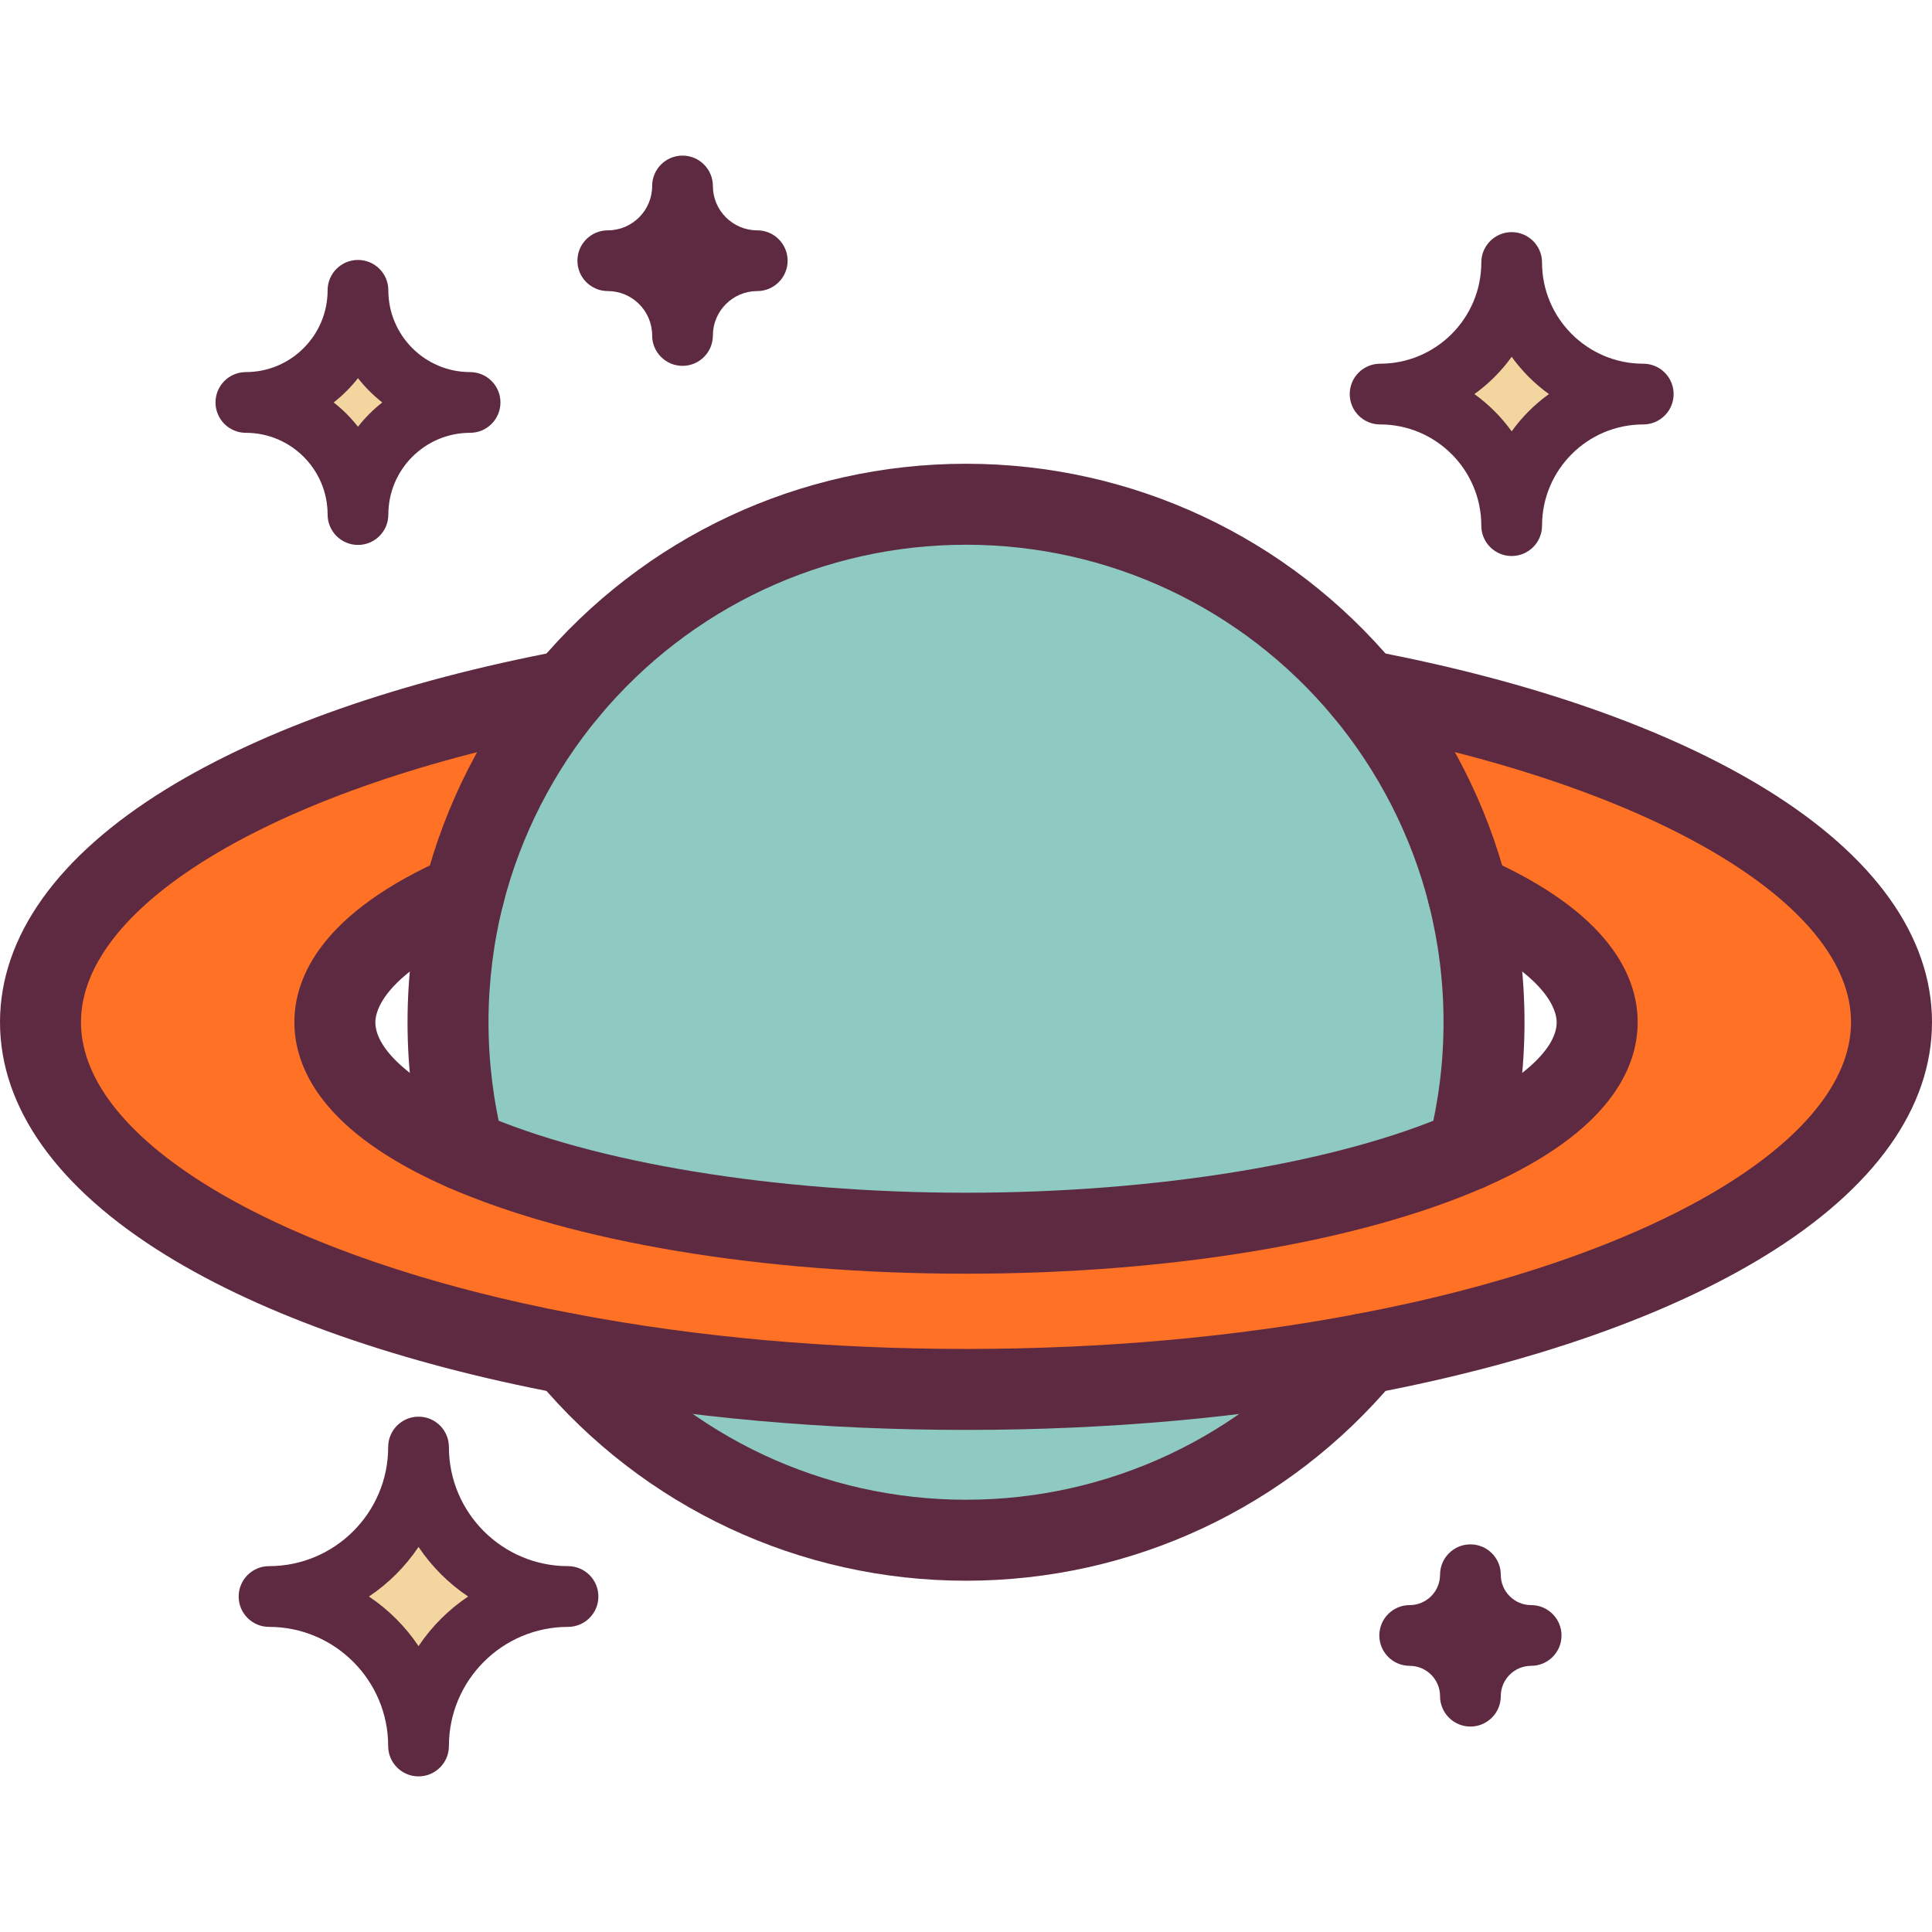
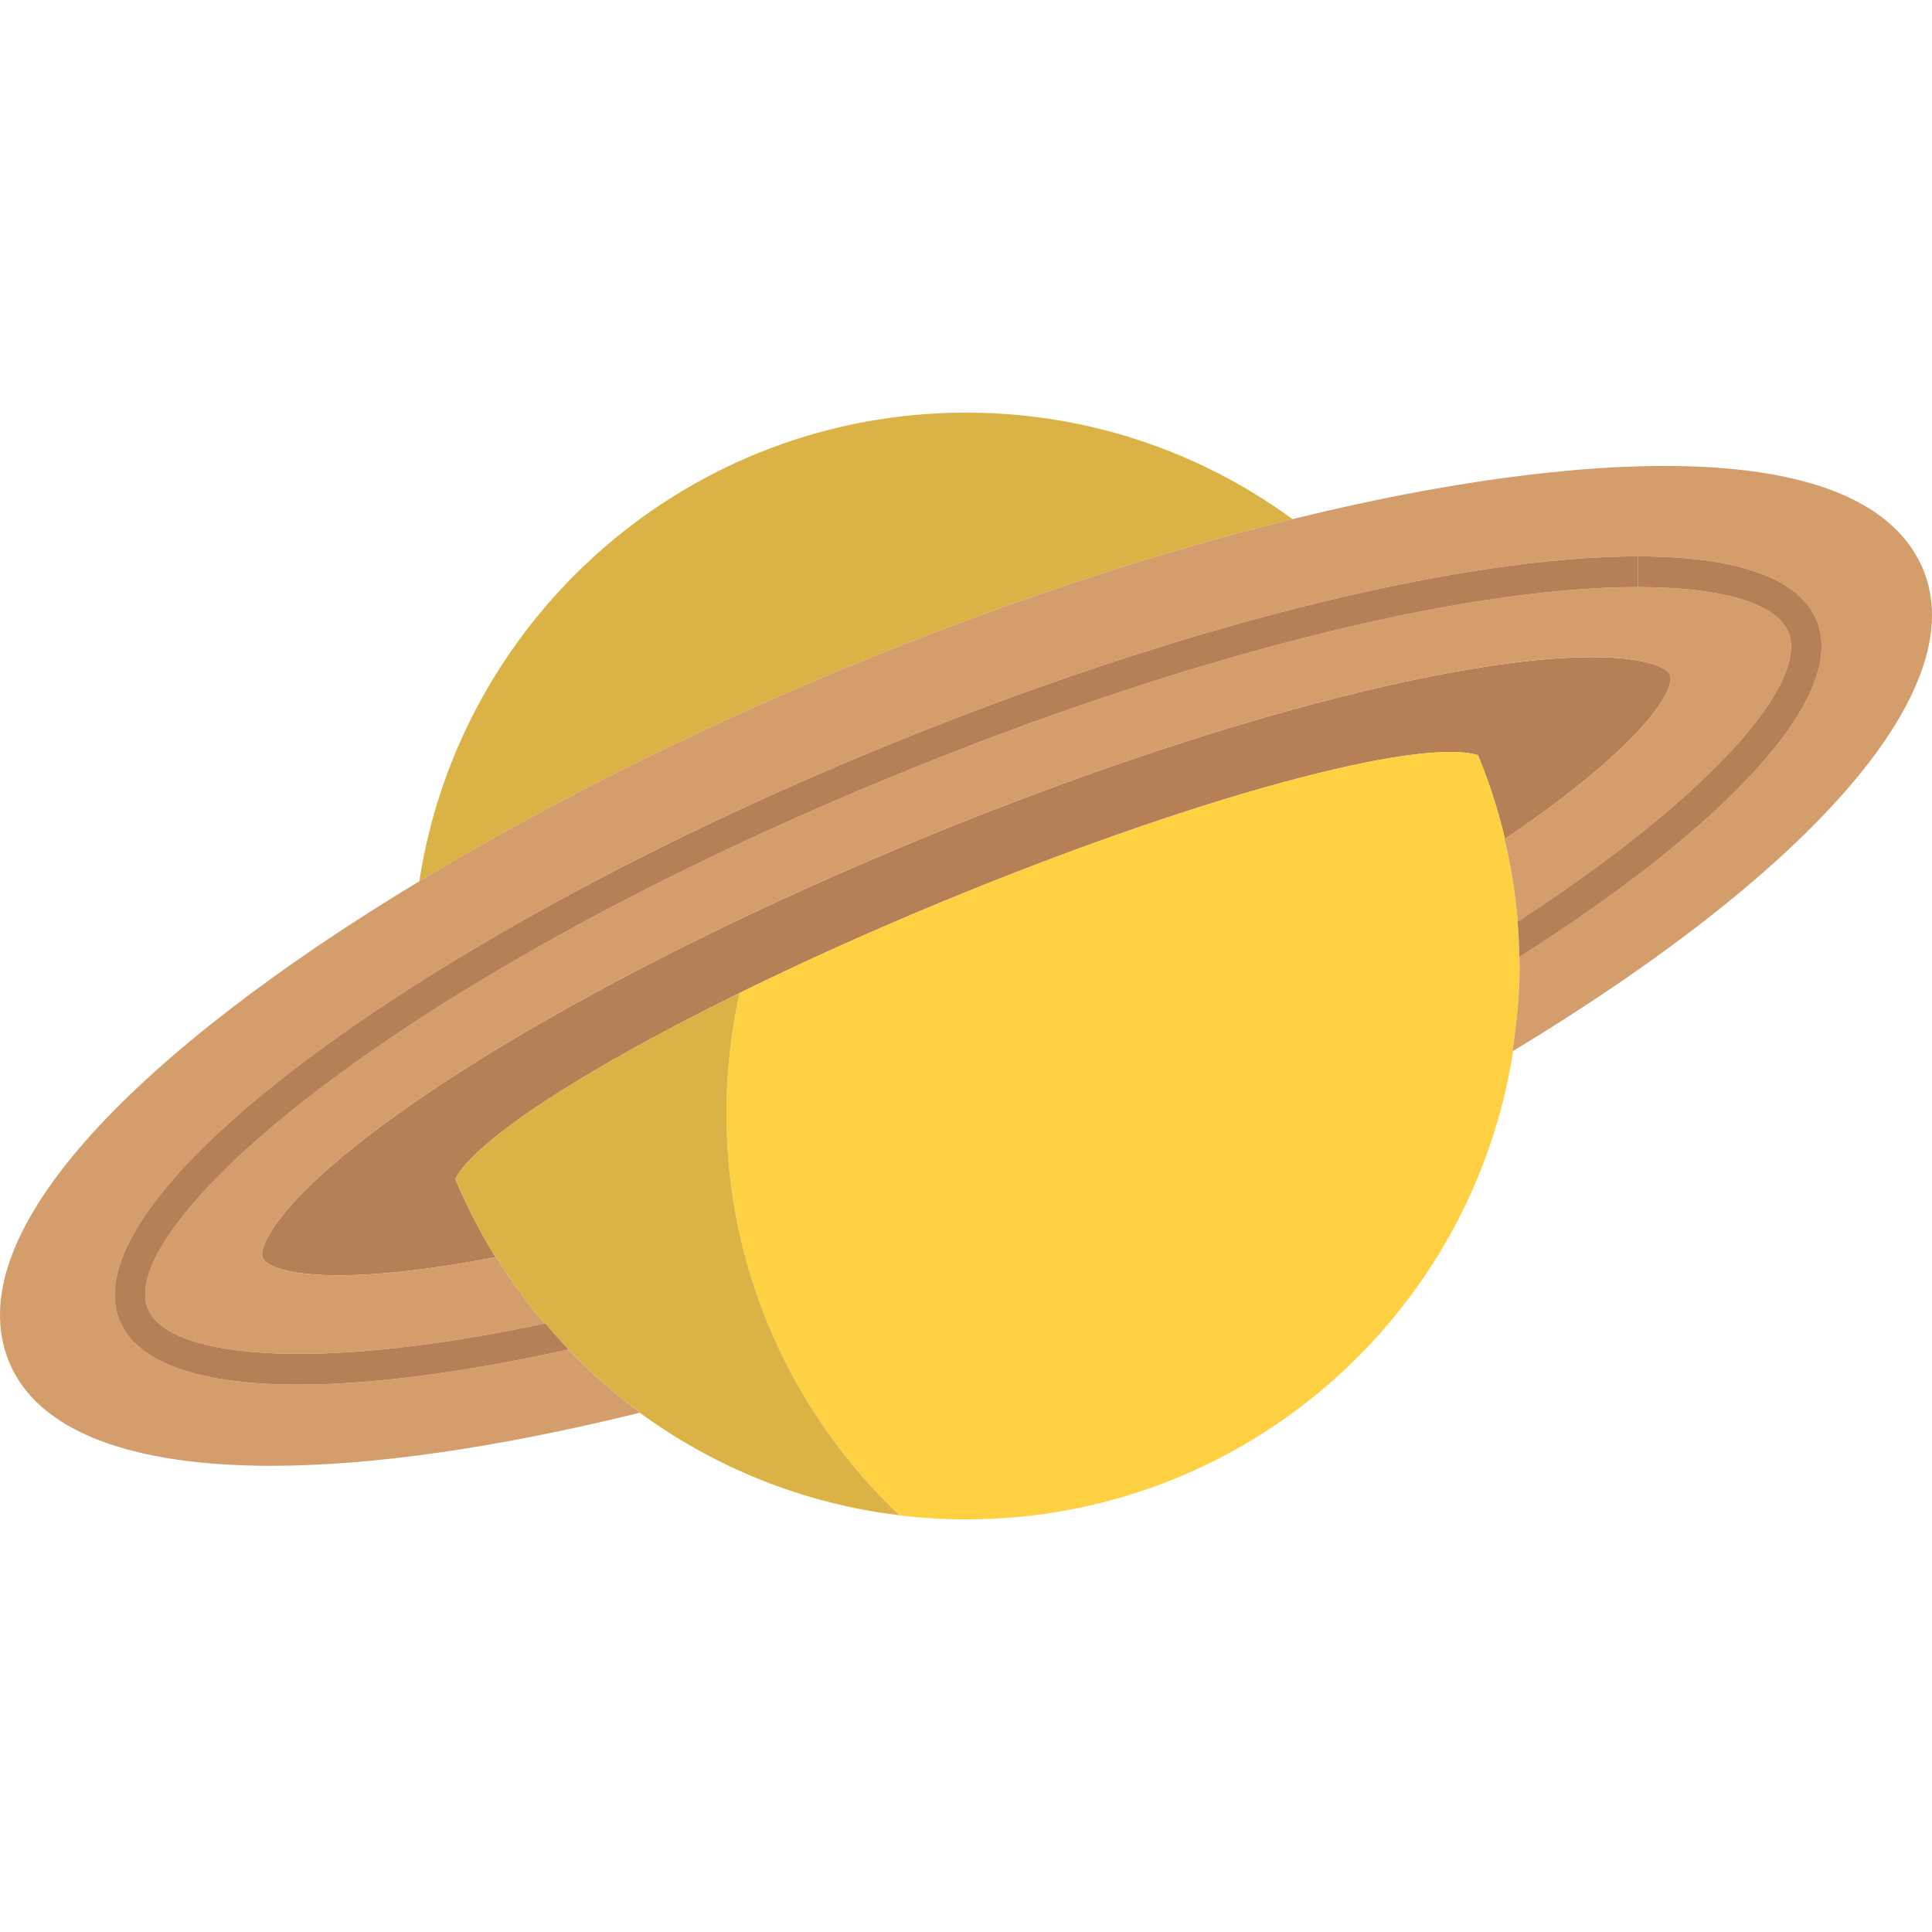
- <svg xmlns="http://www.w3.org/2000/svg" version="1.1" id="Layer_1" x="0px" y="0px" viewBox="0 0 477.2 477.2" style="enable-background:new 0 0 477.2 477.2;" xml:space="preserve" width="512" height="512">
-   <g id="_x32_7._Planet">
-     <g id="XMLID_13_">
-       <g>
-         <g>
-           <path style="fill:#FF7124;" d="M336.91,170.585c77.04,14.57,130.29,45.77,130.29,81.9c0,36.14-53.25,67.34-130.29,81.91      c-29.78,5.64-63.11,8.79-98.31,8.79c-35.19,0-68.52-3.15-98.3-8.79C63.25,319.825,10,288.625,10,252.485      c0-36.13,53.25-67.33,130.3-81.9c-12.03,14.42-20.95,31.54-25.71,50.31c-20,8.77-31.88,19.72-31.88,31.59      c0,11.88,11.88,22.83,31.88,31.6c28.49,12.47,73.44,20.52,124.01,20.52c50.58,0,95.53-8.05,124.02-20.52      c20-8.77,31.88-19.72,31.88-31.6c0-11.87-11.88-22.82-31.88-31.59C357.86,202.125,348.94,185.005,336.91,170.585z" />
-         </g>
-         <g>
-           <path style="fill:#F2D59F;" d="M373.38,64.835c0,17.96,14.54,32.5,32.5,32.5c-17.96,0-32.5,14.56-32.5,32.5      c0-17.94-14.55-32.5-32.5-32.5C358.83,97.335,373.38,82.795,373.38,64.835z" />
-         </g>
-         <g>
-           <path style="fill:#F2D59F;" d="M363.19,388.955c0,8.29,6.71,15,15,15c-8.29,0-15,6.72-15,15c0-8.28-6.72-15-15-15      C356.47,403.955,363.19,397.245,363.19,388.955z" />
-         </g>
-         <g>
-           <path style="fill:#8ECAC1;" d="M362.62,220.895c2.56,10.11,3.93,20.69,3.93,31.59c0,10.91-1.37,21.49-3.93,31.6      c-28.49,12.47-73.44,20.52-124.02,20.52c-50.57,0-95.52-8.05-124.01-20.52c-2.57-10.11-3.93-20.69-3.93-31.6      c0-10.9,1.36-21.48,3.93-31.59c4.76-18.77,13.68-35.89,25.71-50.31c23.47-28.14,58.8-46.04,98.3-46.04      c39.51,0,74.83,17.9,98.31,46.04C348.94,185.005,357.86,202.125,362.62,220.895z" />
-         </g>
-         <g>
-           <path style="fill:#8ECAC1;" d="M336.91,334.395c-23.48,28.14-58.8,46.04-98.31,46.04c-39.5,0-74.83-17.9-98.3-46.04      c29.78,5.64,63.11,8.79,98.3,8.79C273.8,343.185,307.13,340.035,336.91,334.395z" />
-         </g>
-         <g>
-           <path style="fill:#F2D59F;" d="M103.38,357.415c0,20.39,16.53,36.92,36.92,36.92c-20.39,0-36.92,16.54-36.92,36.93      c0-20.39-16.53-36.93-36.93-36.93C86.85,394.335,103.38,377.805,103.38,357.415z" />
-         </g>
-         <g>
-           <path style="fill:#F2D59F;" d="M88.42,71.705c0,15.3,12.4,27.7,27.69,27.7c-15.29,0-27.69,12.4-27.69,27.69      c0-15.29-12.4-27.69-27.69-27.69C76.02,99.405,88.42,87.005,88.42,71.705z" />
-         </g>
-       </g>
-       <g>
-         <g>
-           <path style="fill:#5E2A41;" d="M238.6,390.435c-41.042,0-79.67-18.091-105.98-49.635c-3.537-4.241-2.967-10.548,1.274-14.085      c4.243-3.537,10.548-2.966,14.085,1.274c22.497,26.975,55.527,42.445,90.62,42.445c35.089,0,68.123-15.472,90.632-42.446      c3.539-4.242,9.845-4.811,14.085-1.271c4.241,3.538,4.81,9.844,1.271,14.084C318.269,372.344,279.638,390.435,238.6,390.435z" />
-         </g>
-         <g>
-           <path style="fill:#5E2A41;" d="M114.583,294.087c-4.465,0.001-8.534-3.012-9.685-7.538c-2.812-11.063-4.238-22.523-4.238-34.064      c0-11.533,1.426-22.991,4.238-34.054c5.01-19.757,14.597-38.519,27.723-54.252c26.307-31.542,64.935-49.634,105.979-49.634      c41.039,0,79.669,18.091,105.988,49.634c13.126,15.733,22.713,34.495,27.725,54.258c2.812,11.105,4.237,22.559,4.237,34.048      c0,11.496-1.425,22.954-4.236,34.056c-1.355,5.353-6.796,8.591-12.148,7.239c-5.354-1.355-8.595-6.795-7.239-12.149      c2.405-9.497,3.624-19.303,3.624-29.145c0-9.835-1.219-19.638-3.624-29.135c-4.28-16.877-12.474-32.908-23.695-46.358      c-22.507-26.975-55.542-42.446-90.631-42.446c-35.093,0-68.123,15.471-90.62,42.445c-11.222,13.451-19.416,29.482-23.696,46.362      c-2.405,9.459-3.624,19.259-3.624,29.132c0,9.88,1.219,19.684,3.622,29.137c1.36,5.353-1.875,10.795-7.228,12.155      C116.227,293.987,115.398,294.087,114.583,294.087z" />
-         </g>
-         <g>
-           <path style="fill:#5E2A41;" d="M238.6,353.185c-35.051,0-68.749-3.017-100.161-8.965c-39.608-7.49-73.3-19.309-97.429-34.178      C14.181,293.509,0,273.606,0,252.485c0-21.117,14.181-41.017,41.01-57.549c24.131-14.868,57.823-26.687,97.432-34.177      c5.426-1.02,10.658,2.541,11.684,7.968c1.026,5.427-2.541,10.658-7.968,11.685C69.092,194.227,20,223.192,20,252.485      c0,29.299,49.092,58.268,122.158,72.084c30.19,5.718,62.637,8.616,96.442,8.616c33.811,0,66.262-2.898,96.449-8.615      c73.063-13.818,122.151-42.787,122.151-72.085c0-29.293-49.087-58.257-122.148-72.073c-5.426-1.026-8.994-6.258-7.967-11.685      c1.026-5.427,6.252-8.989,11.684-7.968c39.605,7.49,73.293,19.309,97.423,34.177c26.828,16.532,41.009,36.433,41.009,57.549      c0,21.121-14.181,41.024-41.009,57.558c-24.128,14.869-57.816,26.688-97.423,34.179      C307.359,350.169,273.657,353.185,238.6,353.185z" />
-         </g>
-         <g>
-           <path style="fill:#5E2A41;" d="M238.6,314.605c-50.346,0-97.007-7.785-128.02-21.358C79.279,279.52,72.71,263.504,72.71,252.485      c0-11.015,6.569-27.024,37.864-40.748c5.059-2.219,10.957,0.084,13.174,5.143c2.218,5.058-0.084,10.956-5.142,13.174      C94.578,240.59,92.71,249.886,92.71,252.485c0,6.941,9.681,15.332,25.896,22.442c28.149,12.32,73.008,19.678,119.994,19.678      c46.991,0,91.855-7.357,120.01-19.681c16.209-7.107,25.89-15.497,25.89-22.439c0-2.599-1.868-11.895-25.896-22.432      c-5.058-2.218-7.36-8.116-5.142-13.174c2.218-5.059,8.117-7.361,13.174-5.143c31.295,13.724,37.864,29.733,37.864,40.748      c0,11.02-6.569,27.035-37.864,40.759C335.617,306.82,288.952,314.605,238.6,314.605z" />
-         </g>
-         <g>
-           <path style="fill:#5E2A41;" d="M363.19,426.456c-4.142,0-7.5-3.358-7.5-7.5c0-4.136-3.364-7.5-7.5-7.5      c-4.142,0-7.5-3.358-7.5-7.5c0-4.143,3.358-7.5,7.5-7.5c4.136,0,7.5-3.364,7.5-7.5c0-4.143,3.358-7.5,7.5-7.5      c4.142,0,7.5,3.357,7.5,7.5c0,4.136,3.364,7.5,7.5,7.5c4.142,0,7.5,3.357,7.5,7.5c0,4.142-3.358,7.5-7.5,7.5      c-4.136,0-7.5,3.364-7.5,7.5C370.69,423.098,367.332,426.456,363.19,426.456z" />
-         </g>
-         <path style="fill:#5E2A41;" d="M187.04,56.895c-6.043,0-10.96-4.917-10.96-10.96c0-4.143-3.358-7.5-7.5-7.5s-7.5,3.357-7.5,7.5     c0,6.043-4.917,10.96-10.96,10.96c-4.142,0-7.5,3.357-7.5,7.5c0,4.143,3.358,7.5,7.5,7.5c6.043,0,10.96,4.921,10.96,10.97     c0,4.143,3.358,7.5,7.5,7.5s7.5-3.357,7.5-7.5c0-6.049,4.917-10.97,10.96-10.97c4.142,0,7.5-3.357,7.5-7.5     C194.54,60.252,191.182,56.895,187.04,56.895z" />
-         <g>
-           <path style="fill:#5E2A41;" d="M88.42,134.595c-4.142,0-7.5-3.357-7.5-7.5c0-11.133-9.057-20.19-20.19-20.19      c-4.142,0-7.5-3.357-7.5-7.5s3.358-7.5,7.5-7.5c11.133,0,20.19-9.062,20.19-20.199c0-4.143,3.358-7.5,7.5-7.5s7.5,3.357,7.5,7.5      c0,11.138,9.057,20.199,20.19,20.199c4.142,0,7.5,3.357,7.5,7.5s-3.358,7.5-7.5,7.5c-11.133,0-20.19,9.058-20.19,20.19      C95.92,131.238,92.562,134.595,88.42,134.595z M82.422,99.404c2.231,1.751,4.247,3.767,5.998,5.998      c1.751-2.232,3.767-4.247,5.998-5.998c-2.231-1.752-4.247-3.768-5.998-5.999C86.668,95.636,84.653,97.652,82.422,99.404z" />
-         </g>
-         <g>
-           <path style="fill:#5E2A41;" d="M103.38,438.765c-4.142,0-7.5-3.357-7.5-7.5c0-16.227-13.202-29.43-29.43-29.43      c-4.142,0-7.5-3.357-7.5-7.5c0-4.143,3.358-7.5,7.5-7.5c16.228,0,29.43-13.197,29.43-29.42c0-4.143,3.358-7.5,7.5-7.5      s7.5,3.357,7.5,7.5c0,16.223,13.198,29.42,29.42,29.42c4.142,0,7.5,3.357,7.5,7.5c0,4.143-3.358,7.5-7.5,7.5      c-16.223,0-29.42,13.202-29.42,29.43C110.88,435.408,107.522,438.765,103.38,438.765z M91.129,394.336      c4.838,3.244,9.006,7.411,12.25,12.25c3.244-4.839,7.41-9.006,12.248-12.25c-4.838-3.243-9.004-7.41-12.248-12.247      C100.135,386.926,95.968,391.093,91.129,394.336z" />
-         </g>
-         <g>
-           <path style="fill:#5E2A41;" d="M373.38,137.336c-4.142,0-7.5-3.357-7.5-7.5c0-13.785-11.215-25-25-25      c-4.142,0-7.5-3.357-7.5-7.5c0-4.143,3.358-7.5,7.5-7.5c13.785,0,25-11.215,25-25c0-4.143,3.358-7.5,7.5-7.5      c4.142,0,7.5,3.357,7.5,7.5c0,13.785,11.215,25,25,25c4.142,0,7.5,3.357,7.5,7.5c0,4.143-3.358,7.5-7.5,7.5      c-13.785,0-25,11.215-25,25C380.88,133.978,377.522,137.336,373.38,137.336z M364.174,97.336      c3.546,2.549,6.657,5.66,9.206,9.205c2.548-3.545,5.66-6.656,9.206-9.205c-3.546-2.549-6.657-5.66-9.206-9.205      C370.831,91.675,367.72,94.787,364.174,97.336z" />
-         </g>
-       </g>
-     </g>
+ <svg xmlns="http://www.w3.org/2000/svg" version="1.1" id="Capa_1" x="0px" y="0px" viewBox="0 0 502.74 502.74" style="enable-background:new 0 0 502.74 502.74;" xml:space="preserve">
+   <g>
+     <path style="fill:none;" d="M395.431,251.37c0,0.962-0.018,1.919-0.036,2.876C395.418,253.291,395.431,252.332,395.431,251.37z" />
+     <path style="fill:#B68057;" d="M434.563,175.558c-0.695-1.68-5.984-4.57-20.336-4.57c-8.906,0-21.297,1.109-38.25,4.313   c-38.578,7.281-87.578,22.789-137.969,43.664c-50.391,20.875-96.008,44.555-128.43,66.688   c-37.219,25.398-42.375,38.883-41.25,41.609c1.733,4.199,19.547,7.848,60.63-0.13c-1.195-1.927-2.345-3.885-3.449-5.871   c-0.039-0.07-0.079-0.141-0.118-0.211c-0.462-0.834-0.915-1.674-1.361-2.518c-0.077-0.146-0.154-0.292-0.231-0.438   c-0.417-0.795-0.826-1.595-1.228-2.399c-0.098-0.197-0.196-0.394-0.294-0.591c-0.382-0.772-0.758-1.547-1.126-2.327   c-0.109-0.231-0.217-0.464-0.325-0.696c-0.353-0.758-0.701-1.517-1.041-2.282c-0.114-0.257-0.225-0.515-0.338-0.772   c-0.329-0.753-0.656-1.507-0.973-2.267c-0.003-0.006-0.005-0.012-0.008-0.018c5.518-10.29,33.918-28.665,74.006-48.367   c15.792-7.762,33.396-15.729,52.128-23.488c66.279-27.454,124.41-43.083,139.996-38.382c2.892,7.013,5.251,14.301,7.016,21.819   C426.293,194.911,436.297,179.738,434.563,175.558z" />
+     <path style="fill:#FFD042;" d="M279.66,110.144c0.924,0.184,1.844,0.379,2.761,0.58   C281.504,110.523,280.584,110.328,279.66,110.144z" />
+     <path style="fill:#FFD042;" d="M286.315,111.634c1.041,0.26,2.078,0.53,3.111,0.813   C288.394,112.165,287.357,111.894,286.315,111.634z" />
+     <path style="fill:#FFD042;" d="M283.012,110.853c0.98,0.22,1.957,0.45,2.929,0.69C284.968,111.304,283.992,111.072,283.012,110.853   z" />
+     <path style="fill:#FFD042;" d="M395.394,254.246c0.019-0.957,0.036-1.915,0.036-2.876c0-0.786-0.022-1.565-0.035-2.348   c-0.012,0.008-0.023,0.015-0.035,0.022c-0.051-3.104-0.212-6.178-0.464-9.227c0.015-0.01,0.029-0.019,0.044-0.029   c-0.604-7.305-1.758-14.452-3.418-21.405c0.031-0.021,0.061-0.042,0.092-0.063c-1.766-7.518-4.124-14.807-7.016-21.819   c-15.586-4.7-73.717,10.929-139.996,38.382c-18.732,7.759-36.336,15.726-52.128,23.488c-2.248,10.108-3.443,20.613-3.443,31.398   c0,41.168,17.304,78.272,45.001,104.516c-25.063-3.021-48.141-12.482-67.54-26.67c-0.012,0.003-0.024,0.006-0.036,0.009   c23.819,17.44,53.191,27.745,84.975,27.745c72.008,0,131.67-52.855,142.31-121.885c-0.067,0.041-0.133,0.082-0.201,0.122   C394.526,267.263,395.231,260.825,395.394,254.246z" />
+     <path style="fill:#FFD042;" d="M336.357,135.08c-13.912-10.177-29.717-17.917-46.79-22.595   c17.057,4.682,32.842,12.433,46.744,22.606C336.326,135.087,336.341,135.083,336.357,135.08z" />
+     <path style="fill:#FFD042;" d="M272.829,108.955c0.812,0.121,1.619,0.254,2.427,0.388   C274.448,109.209,273.641,109.076,272.829,108.955z" />
+     <path style="fill:#FFD042;" d="M269.35,108.479c0.761,0.094,1.519,0.201,2.276,0.308   C270.869,108.68,270.112,108.573,269.35,108.479z" />
+     <path style="fill:#FFD042;" d="M265.837,108.085c0.706,0.07,1.407,0.153,2.11,0.233   C267.244,108.238,266.542,108.155,265.837,108.085z" />
+     <path style="fill:#FFD042;" d="M262.283,107.775c0.646,0.048,1.289,0.109,1.934,0.166   C263.572,107.885,262.929,107.824,262.283,107.775z" />
+     <path style="fill:#FFD042;" d="M255.08,107.416c0.45,0.011,0.898,0.034,1.347,0.05C255.978,107.45,255.53,107.427,255.08,107.416z" />
+     <path style="fill:#FFD042;" d="M258.699,107.552c0.573,0.029,1.142,0.07,1.713,0.105   C259.841,107.622,259.271,107.581,258.699,107.552z" />
+     <path style="fill:#FFD042;" d="M276.269,109.511c0.867,0.151,1.73,0.313,2.592,0.479   C277.999,109.825,277.136,109.662,276.269,109.511z" />
+     <path style="fill:#FFD042;" d="M128.965,327.129c-1.196-1.927-2.35-3.883-3.456-5.87c1.105,1.987,2.255,3.944,3.449,5.871   C128.961,327.13,128.963,327.13,128.965,327.129z" />
+     <path style="fill:#FFD042;" d="M119.786,309.797c0.34,0.765,0.688,1.524,1.041,2.282   C120.474,311.322,120.126,310.562,119.786,309.797z" />
+     <path style="fill:#FFD042;" d="M122.572,315.693c0.402,0.804,0.811,1.603,1.228,2.399   C123.383,317.297,122.974,316.497,122.572,315.693z" />
+     <path style="fill:#FFD042;" d="M124.03,318.53c0.446,0.844,0.899,1.684,1.361,2.518C124.929,320.214,124.477,319.374,124.03,318.53   z" />
+     <path style="fill:#FFD042;" d="M121.152,312.775c0.368,0.78,0.744,1.555,1.126,2.327   C121.896,314.33,121.521,313.554,121.152,312.775z" />
+     <path style="fill:#FFD042;" d="M118.476,306.758c0.317,0.76,0.643,1.514,0.973,2.267   C119.119,308.272,118.793,307.517,118.476,306.758z" />
+     <path style="fill:#DBB246;" d="M189.031,289.77c0-10.785,1.195-21.29,3.443-31.398c-40.088,19.702-68.488,38.078-74.006,48.367   c0.003,0.006,0.005,0.012,0.008,0.018c0.317,0.76,0.643,1.514,0.973,2.267c0.113,0.257,0.224,0.516,0.338,0.772   c0.34,0.765,0.688,1.525,1.041,2.282c0.108,0.232,0.215,0.464,0.325,0.696c0.368,0.78,0.744,1.555,1.126,2.327   c0.098,0.197,0.196,0.394,0.294,0.591c0.402,0.804,0.811,1.604,1.228,2.399c0.076,0.146,0.154,0.292,0.231,0.438   c0.446,0.844,0.899,1.684,1.361,2.518c0.039,0.071,0.079,0.141,0.118,0.211c1.106,1.987,2.26,3.943,3.456,5.87   c0.052-0.01,0.101-0.019,0.153-0.029c3.776,6.088,7.995,11.867,12.604,17.303c0.059-0.012,0.117-0.024,0.177-0.037   c1.97,2.32,3.965,4.608,6.075,6.797c-0.04,0.009-0.078,0.017-0.118,0.025c5.762,5.985,12.032,11.477,18.751,16.399   c-0.039,0.01-0.076,0.018-0.115,0.028c19.399,14.188,42.477,23.649,67.54,26.67C206.335,368.042,189.031,330.938,189.031,289.77z" />
+     <path style="fill:#DBB246;" d="M336.311,135.091c-13.902-10.173-29.687-17.924-46.744-22.606c-0.047-0.013-0.094-0.025-0.141-0.038   c-1.032-0.282-2.069-0.553-3.111-0.813c-0.125-0.031-0.25-0.061-0.374-0.091c-0.973-0.24-1.949-0.47-2.929-0.69   c-0.197-0.044-0.394-0.085-0.591-0.128c-0.917-0.202-1.837-0.396-2.761-0.58c-0.266-0.053-0.533-0.102-0.799-0.153   c-0.862-0.167-1.725-0.329-2.592-0.479c-0.337-0.059-0.676-0.112-1.013-0.168c-0.807-0.135-1.615-0.267-2.427-0.388   c-0.4-0.06-0.802-0.112-1.202-0.168c-0.757-0.106-1.515-0.213-2.276-0.308c-0.467-0.058-0.936-0.107-1.404-0.161   c-0.703-0.08-1.404-0.163-2.11-0.233c-0.539-0.054-1.08-0.096-1.62-0.144c-0.644-0.057-1.287-0.118-1.934-0.166   c-0.622-0.046-1.247-0.08-1.871-0.118c-0.571-0.035-1.14-0.076-1.713-0.105c-0.755-0.038-1.514-0.06-2.272-0.086   c-0.449-0.015-0.897-0.038-1.347-0.05c-1.213-0.03-2.429-0.046-3.649-0.046c-72.03,0-131.706,52.886-142.32,121.946   c33.467-20.203,71.687-39.286,110.289-55.274C259.584,157.396,299.477,144.157,336.311,135.091z" />
+     <path style="fill:#D49E6C;" d="M500.446,148.229v-0.004c-9.359-22.59-43.781-31.23-99.531-25.031   c-19.884,2.215-41.629,6.243-64.558,11.885c-0.015,0.004-0.031,0.008-0.046,0.011c-36.833,9.066-76.726,22.305-116.911,38.951   c-38.602,15.988-76.822,35.071-110.289,55.274C37.917,272.293-11.737,320.347,2.415,354.518   c7.398,17.844,31.414,26.914,68.148,26.914c26.028,0,58.493-4.599,95.893-13.807c0.012-0.003,0.024-0.006,0.036-0.009   c0.039-0.01,0.076-0.018,0.115-0.028c-6.719-4.922-12.989-10.414-18.751-16.399c-27.116,5.97-51.087,9.111-70.179,9.111   c-25.144,0-41.901-5.37-46.548-16.627c-13.104-31.747,75.128-98.287,197.071-148.621c78.701-32.485,152.217-50.281,197.977-50.283   c0.003,0,0.009,0,0.009,0v0v0c25.139,0,41.893,5.371,46.539,16.627c8.173,19.799-23.077,53.132-77.33,87.626   c0.013,0.782,0.035,1.562,0.035,2.348c0,0.962-0.013,1.921-0.036,2.876c-0.163,6.579-0.868,13.017-1.854,19.361   c0.068-0.041,0.133-0.082,0.201-0.122C473.159,225.421,513.054,178.686,500.446,148.229z" />
+     <path style="fill:#D49E6C;" d="M231.253,202.447C99.035,257.022,29.891,319.706,38.524,340.621   c3.063,7.422,17.334,11.68,39.153,11.68c17.928,0,39.741-2.764,64.045-7.897c-4.61-5.436-8.828-11.216-12.604-17.303   c-0.052,0.01-0.101,0.019-0.153,0.029c-0.002,0-0.004,0.001-0.006,0.001c-41.083,7.978-58.897,4.329-60.63,0.13   c-1.125-2.727,4.031-16.211,41.25-41.609c32.422-22.133,78.039-45.813,128.43-66.688c50.391-20.875,99.39-36.383,137.969-43.664   c16.953-3.203,29.344-4.313,38.25-4.313c14.352,0,19.641,2.891,20.336,4.57c1.733,4.18-8.271,19.353-42.949,42.764   c-0.031,0.021-0.061,0.042-0.092,0.063c1.66,6.953,2.814,14.1,3.418,21.405c51.099-33.256,75.75-62.353,70.39-75.34   c-3.063-7.422-17.331-11.68-39.144-11.68v-8l-0.008,8C379.478,152.771,306.609,171.343,231.253,202.447z" />
+     <path style="fill:#B68057;" d="M141.899,344.367c-0.059,0.013-0.117,0.024-0.177,0.037c-24.305,5.134-46.117,7.897-64.045,7.897   c-21.818,0-36.089-4.257-39.153-11.68c-8.633-20.915,60.511-83.599,192.729-138.174c75.356-31.104,148.225-49.676,194.925-49.678   l0.008-8c0,0-0.006,0-0.009,0c-45.76,0.002-119.276,17.798-197.977,50.283C106.257,245.387,18.025,311.927,31.129,343.674   c4.647,11.258,21.404,16.627,46.548,16.627c19.092,0,43.063-3.141,70.179-9.111c0.04-0.009,0.078-0.017,0.118-0.025   C145.864,348.975,143.869,346.687,141.899,344.367z" />
+     <line style="fill:none;stroke:#B68057;stroke-width:0;stroke-linecap:round;stroke-linejoin:round;" x1="426.186" y1="144.77" x2="426.186" y2="144.769" />
+     <path style="fill:#B68057;" d="M465.33,164.449c5.361,12.987-19.291,42.084-70.39,75.34c-0.015,0.01-0.029,0.019-0.044,0.029   c0.252,3.049,0.413,6.124,0.464,9.227c0.012-0.007,0.023-0.015,0.035-0.022c54.253-34.494,85.502-67.827,77.33-87.626   c-4.646-11.256-21.4-16.627-46.539-16.627v8C447.999,152.769,462.267,157.026,465.33,164.449z" />
  </g>
+   <g>
+ </g>
+   <g>
+ </g>
+   <g>
+ </g>
+   <g>
+ </g>
+   <g>
+ </g>
+   <g>
+ </g>
+   <g>
+ </g>
+   <g>
+ </g>
+   <g>
+ </g>
+   <g>
+ </g>
+   <g>
+ </g>
+   <g>
+ </g>
+   <g>
+ </g>
+   <g>
+ </g>
+   <g>
+ </g>
</svg>
